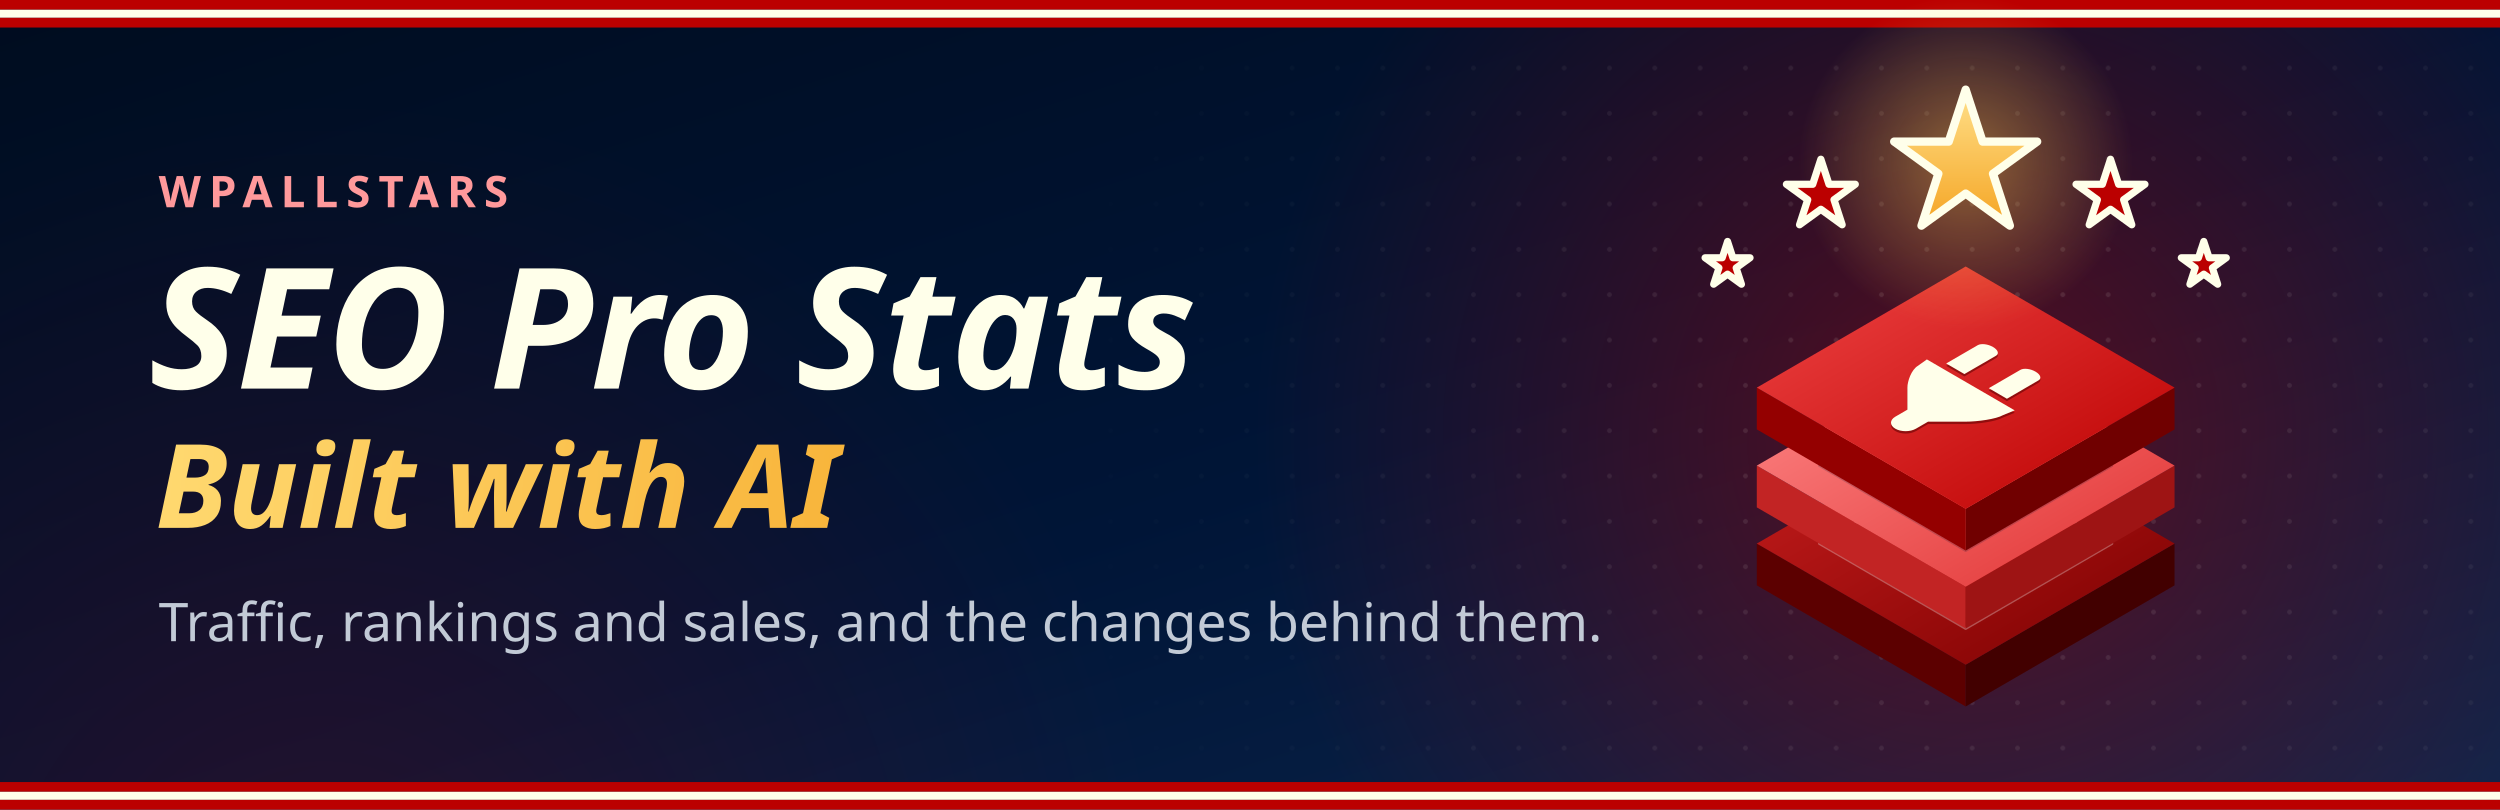
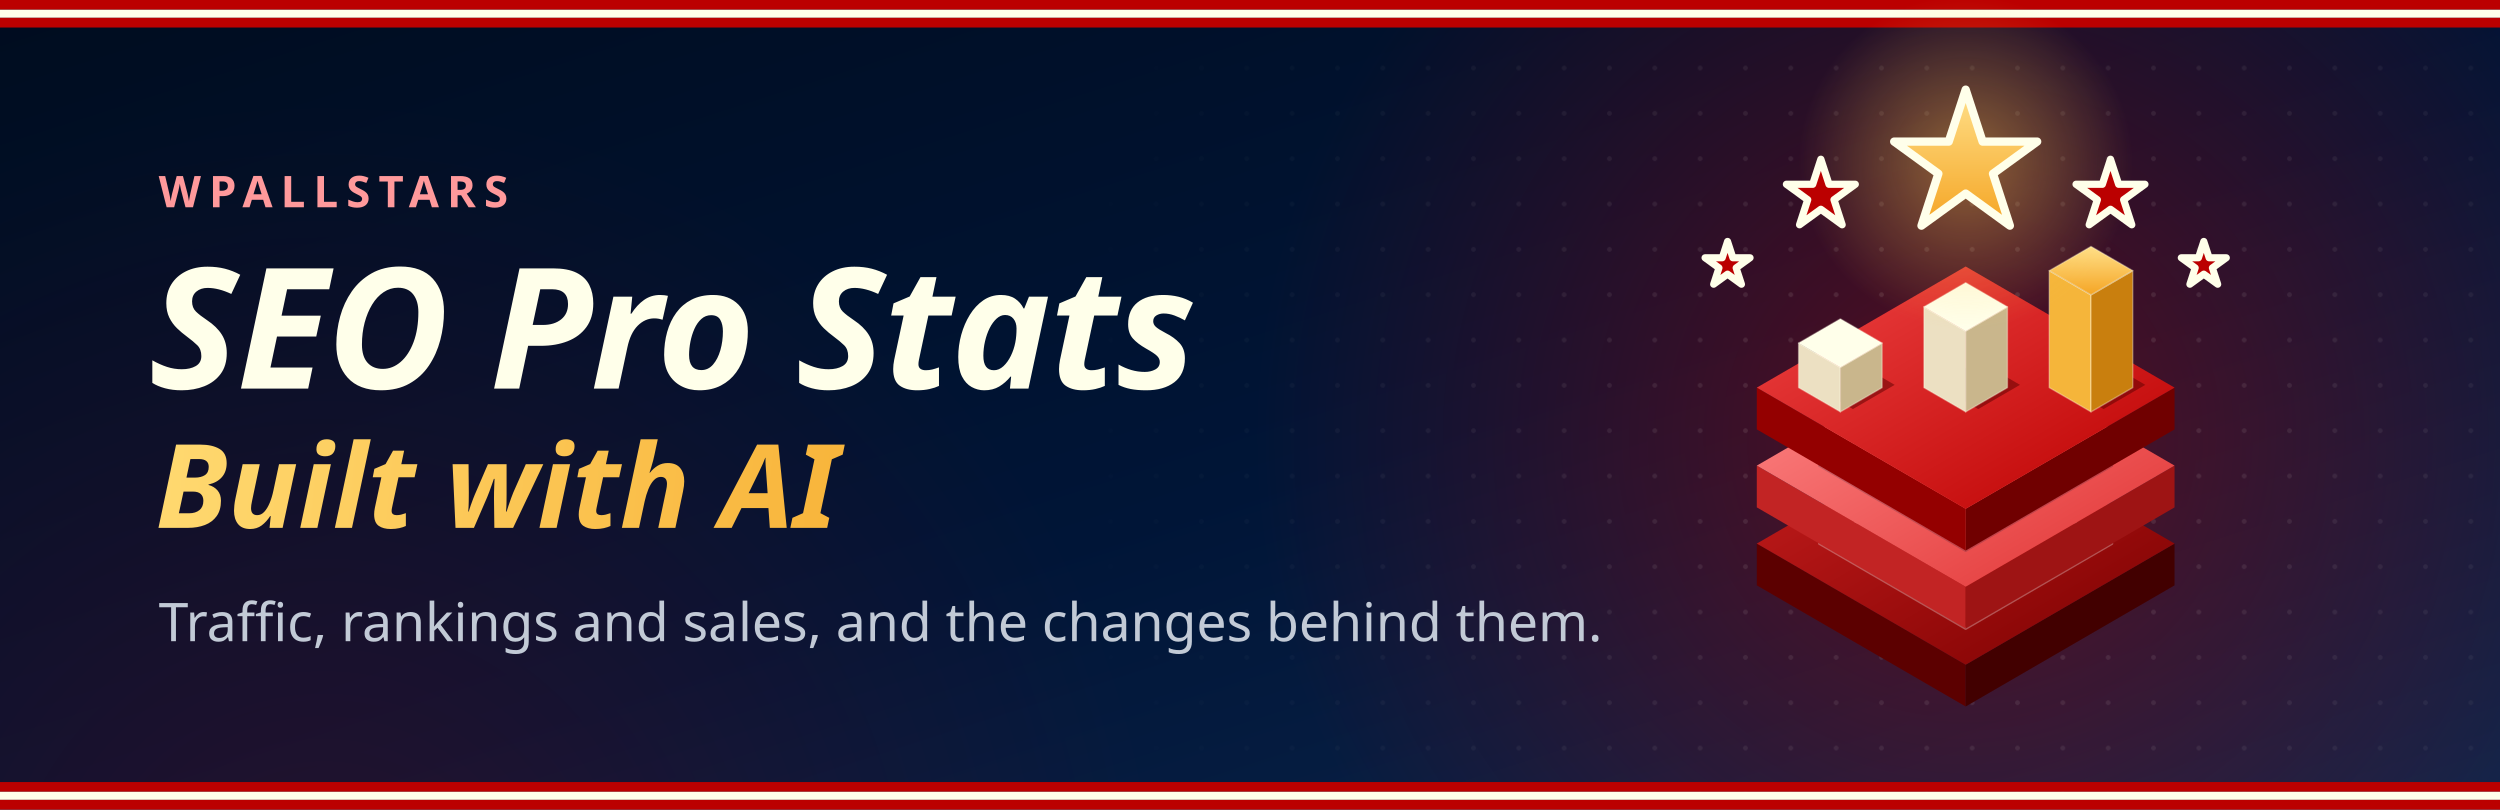
<svg xmlns="http://www.w3.org/2000/svg" xmlns:xlink="http://www.w3.org/1999/xlink" width="1544" height="500" viewBox="0 0 1544 500">
  <defs>
    <linearGradient id="bg" x1="0" y1="0" x2="1" y2="1">
      <stop offset="0" stop-color="#000c1f" />
      <stop offset="0.55" stop-color="#001537" />
      <stop offset="1" stop-color="#0d264d" />
    </linearGradient>
    <radialGradient id="glow-blue" cx="1214" cy="270" r="440" gradientUnits="userSpaceOnUse">
      <stop offset="0" stop-color="#bb0000" stop-opacity="0.45" />
      <stop offset="1" stop-color="#bb0000" stop-opacity="0" />
    </radialGradient>
    <radialGradient id="glow-red" cx="200" cy="580" r="520" gradientUnits="userSpaceOnUse">
      <stop offset="0" stop-color="#bb0000" stop-opacity="0.2" />
      <stop offset="1" stop-color="#bb0000" stop-opacity="0" />
    </radialGradient>
    <radialGradient id="glow-gold" cx="1214" cy="76" r="120" gradientUnits="userSpaceOnUse">
      <stop offset="0" stop-color="#ffc94d" stop-opacity="0.45" />
      <stop offset="1" stop-color="#ffc94d" stop-opacity="0" />
    </radialGradient>
    <radialGradient id="dots-fade" cx="1214" cy="260" r="560" gradientUnits="userSpaceOnUse">
      <stop offset="0" stop-color="#fff" stop-opacity="1" />
      <stop offset="1" stop-color="#fff" stop-opacity="0" />
    </radialGradient>
    <pattern id="dots" width="28" height="28" patternUnits="userSpaceOnUse">
      <circle cx="14" cy="14" r="1.5" fill="#ffffea" fill-opacity="0.12" />
    </pattern>
    <mask id="dots-mask">
      <rect width="1544" height="500" fill="url(#dots-fade)" />
    </mask>
    <linearGradient id="gold" x1="0" y1="0" x2="0" y2="1">
      <stop offset="0" stop-color="#ffe08a" />
      <stop offset="1" stop-color="#f5a524" />
    </linearGradient>
    <linearGradient id="gold-text" x1="96" y1="280" x2="700" y2="340" gradientUnits="userSpaceOnUse">
      <stop offset="0" stop-color="#ffd970" />
      <stop offset="1" stop-color="#f5a524" />
    </linearGradient>
    <linearGradient id="top-red" x1="0" y1="0" x2="1" y2="1">
      <stop offset="0" stop-color="#ef4444" />
      <stop offset="1" stop-color="#bb0000" />
    </linearGradient>
    <linearGradient id="top-cream" x1="0" y1="0" x2="1" y2="1">
      <stop offset="0" stop-color="#ff8a8a" />
      <stop offset="1" stop-color="#e03131" />
    </linearGradient>
    <linearGradient id="top-blue" x1="0" y1="0" x2="1" y2="1">
      <stop offset="0" stop-color="#c81e1e" />
      <stop offset="1" stop-color="#7a0000" />
    </linearGradient>
    <polygon id="star" points="0,-1 0.225,-0.309 0.951,-0.309 0.363,0.118 0.588,0.809 0,0.382 -0.588,0.809 -0.363,0.118 -0.951,-0.309 -0.225,-0.309" />
  </defs>
  <rect width="1544" height="500" fill="url(#bg)" />
  <rect width="1544" height="500" fill="url(#glow-red)" />
  <rect width="1544" height="500" fill="url(#glow-blue)" />
  <rect width="1544" height="500" fill="url(#dots)" mask="url(#dots-mask)" />
  <g>
    <rect y="0" width="1544" height="6" fill="#bb0000" />
    <rect y="6" width="1544" height="5" fill="#ffffea" />
    <rect y="11" width="1544" height="6" fill="#bb0000" />
    <rect y="483" width="1544" height="6" fill="#bb0000" />
    <rect y="489" width="1544" height="5" fill="#ffffea" />
    <rect y="494" width="1544" height="6" fill="#bb0000" />
  </g>
  <g transform="translate(1214 248) scale(0.86) translate(-1214 -248)">
    <g stroke-linejoin="round">
      <g transform="translate(0 350)">
        <polygon points="1064,0 1214,87 1214,117 1064,30" fill="#5c0000" />
        <polygon points="1214,87 1364,0 1364,30 1214,117" fill="#420000" />
        <polygon points="1214,-87 1364,0 1214,87 1064,0" fill="url(#top-blue)" />
        <polygon points="1214,-61 1319,0 1214,61 1109,0" fill="none" stroke="#ffffff" stroke-opacity="0.3" stroke-width="2" />
      </g>
      <g transform="translate(0 294)">
        <polygon points="1064,0 1214,87 1214,117 1064,30" fill="#c22424" />
        <polygon points="1214,87 1364,0 1364,30 1214,117" fill="#9e1414" />
        <polygon points="1214,-87 1364,0 1214,87 1064,0" fill="url(#top-cream)" />
        <polygon points="1214,-61 1319,0 1214,61 1109,0" fill="none" stroke="#001537" stroke-opacity="0.18" stroke-width="2" />
      </g>
      <g transform="translate(0 238)">
        <polygon points="1064,0 1214,87 1214,117 1064,30" fill="#940000" />
        <polygon points="1214,87 1364,0 1364,30 1214,117" fill="#700000" />
        <polygon points="1214,-87 1364,0 1214,87 1064,0" fill="url(#top-red)" />
-         <g transform="matrix(4.95 2.871 -4.95 2.871 1214 -57.42)">
-           <path fill="#5c0000" fill-opacity="0.55" transform="translate(0.3 0.3) rotate(-45 10 10)" d="M13.11 4.36L9.87 7.6 8 5.73l3.24-3.24c.35-.34 1.05-.2 1.56.32.52.51.66 1.21.31 1.55zm-8 1.77l.91-1.12 9.01 9.01-1.19.84c-.71.71-2.63 1.16-3.82 1.16H6.14L4.9 17.26c-.59.59-1.54.59-2.12 0-.59-.58-.59-1.53 0-2.12l1.24-1.24v-3.88c0-1.13.4-3.19 1.09-3.89zm7.26 3.97l3.24-3.24c.34-.35 1.04-.21 1.55.31.52.51.66 1.21.31 1.55l-3.24 3.25z" />
-           <path fill="#ffffea" transform="rotate(-45 10 10)" d="M13.11 4.36L9.87 7.6 8 5.73l3.24-3.24c.35-.34 1.05-.2 1.56.32.52.51.66 1.21.31 1.55zm-8 1.77l.91-1.12 9.01 9.01-1.19.84c-.71.71-2.63 1.16-3.82 1.16H6.14L4.9 17.26c-.59.59-1.54.59-2.12 0-.59-.58-.59-1.53 0-2.12l1.24-1.24v-3.88c0-1.13.4-3.19 1.09-3.89zm7.26 3.97l3.24-3.24c.34-.35 1.04-.21 1.55.31.52.51.66 1.21.31 1.55l-3.24 3.25z" />
+         <g fill="#5c0000" fill-opacity="0.5">
+           <polygon points="1103,-2 1133,-19.4 1163,-2 1133,15.4" />
+           <polygon points="1193,-2 1223,-19.4 1253,-2 1223,15.4" />
+           <polygon points="1283,-2 1313,-19.4 1343,-2 1313,15.4" />
+         </g>
+         <g stroke="#ffffea" stroke-opacity="0.35" stroke-width="1" stroke-linejoin="round">
+           <polygon points="1094,0 1124,17.4 1124,-14.6 1094,-32" fill="#ece0c2" />
+           <polygon points="1124,17.4 1154,0 1154,-32 1124,-14.6" fill="#c9b68c" />
+           <polygon points="1094,-32 1124,-49.4 1154,-32 1124,-14.6" fill="#ffffea" />
+           <polygon points="1184,0 1214,17.4 1214,-40.6 1184,-58" fill="#ece0c2" />
+           <polygon points="1214,17.4 1244,0 1244,-58 1214,-40.6" fill="#c9b68c" />
+           <polygon points="1184,-58 1214,-75.4 1244,-58 1214,-40.6" fill="#ffffea" />
+           <polygon points="1274,0 1304,17.4 1304,-66.6 1274,-84" fill="#f5b53a" />
+           <polygon points="1304,17.4 1334,0 1334,-84 1304,-66.6" fill="#c97f0e" />
+           <polygon points="1274,-84 1304,-101.4 1334,-84 1304,-66.6" fill="url(#gold)" />
        </g>
      </g>
    </g>
    <circle cx="1214" cy="76" r="120" fill="url(#glow-gold)" />
    <g stroke-linejoin="round">
      <g fill="#bb0000" stroke="#ffffea" stroke-width="5">
        <use xlink:href="#star" transform="translate(1043 150) scale(17)" stroke-width="0.3" />
        <use xlink:href="#star" transform="translate(1110 100) scale(26)" stroke-width="0.2" />
        <use xlink:href="#star" transform="translate(1318 100) scale(26)" stroke-width="0.2" />
        <use xlink:href="#star" transform="translate(1385 150) scale(17)" stroke-width="0.3" />
      </g>
      <use xlink:href="#star" transform="translate(1214 78) scale(54)" fill="url(#gold)" stroke="#ffffea" stroke-width="0.11" />
    </g>
  </g>
  <g font-family="Zilla Slab" text-rendering="geometricPrecision">
    <text x="98" y="128" font-size="27" font-weight="600" letter-spacing="5" fill="#ff999b">WPALLSTARS</text>
    <text x="92" y="240" font-size="104" font-weight="700" font-style="italic" letter-spacing="-1" fill="#ffffea">SEO Pro Stats</text>
    <text x="96" y="326" font-size="72" font-weight="700" font-style="italic" fill="url(#gold-text)">Built with AI</text>
    <text x="98" y="396" font-size="33" font-weight="500" fill="#c2cad6">Traffic, rankings and sales, and the changes behind them.</text>
  </g>
</svg>
